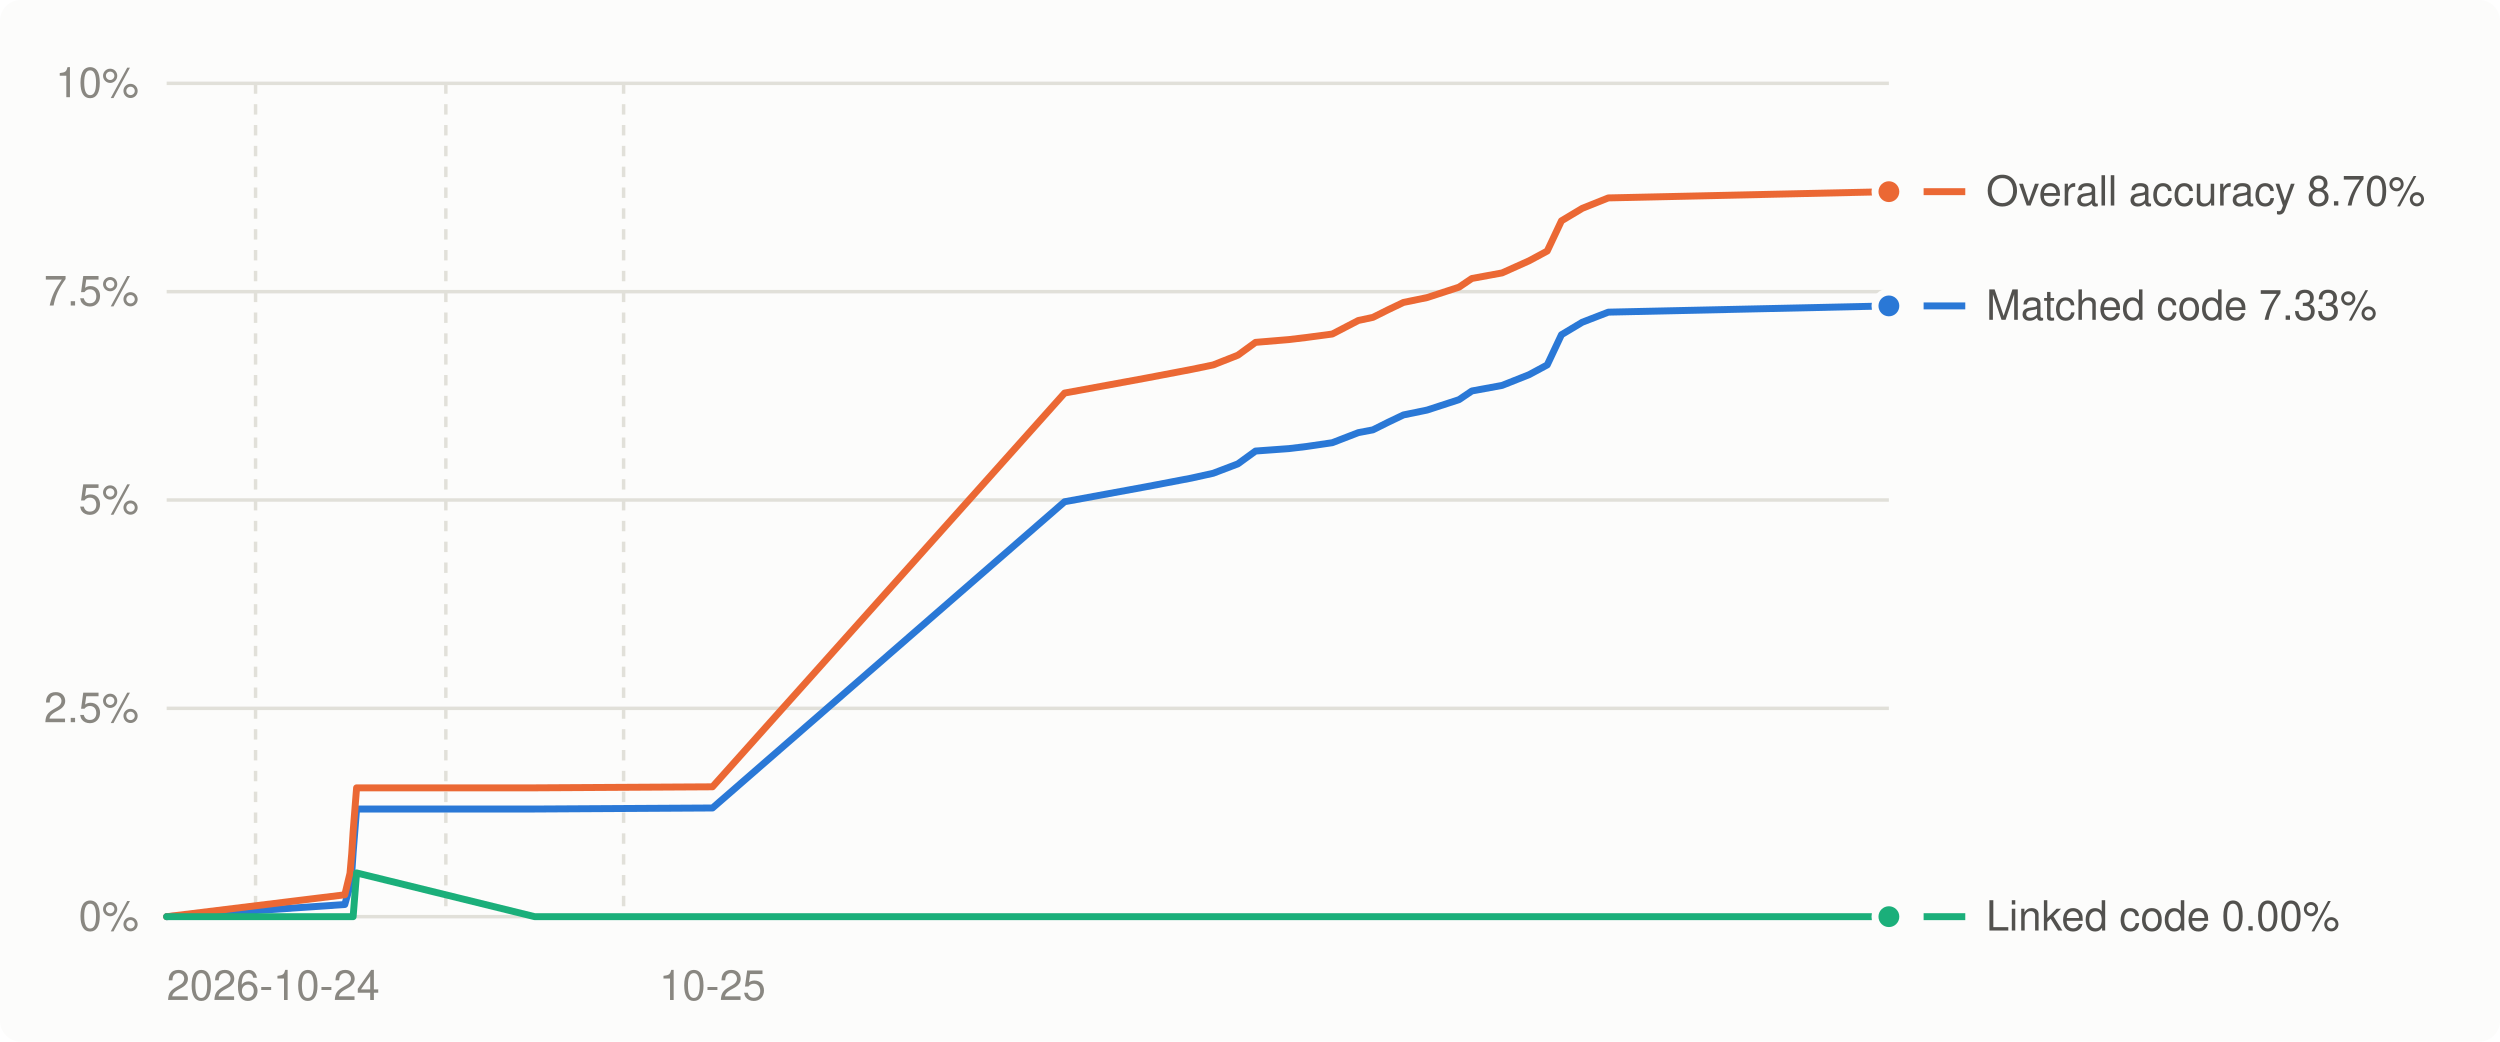
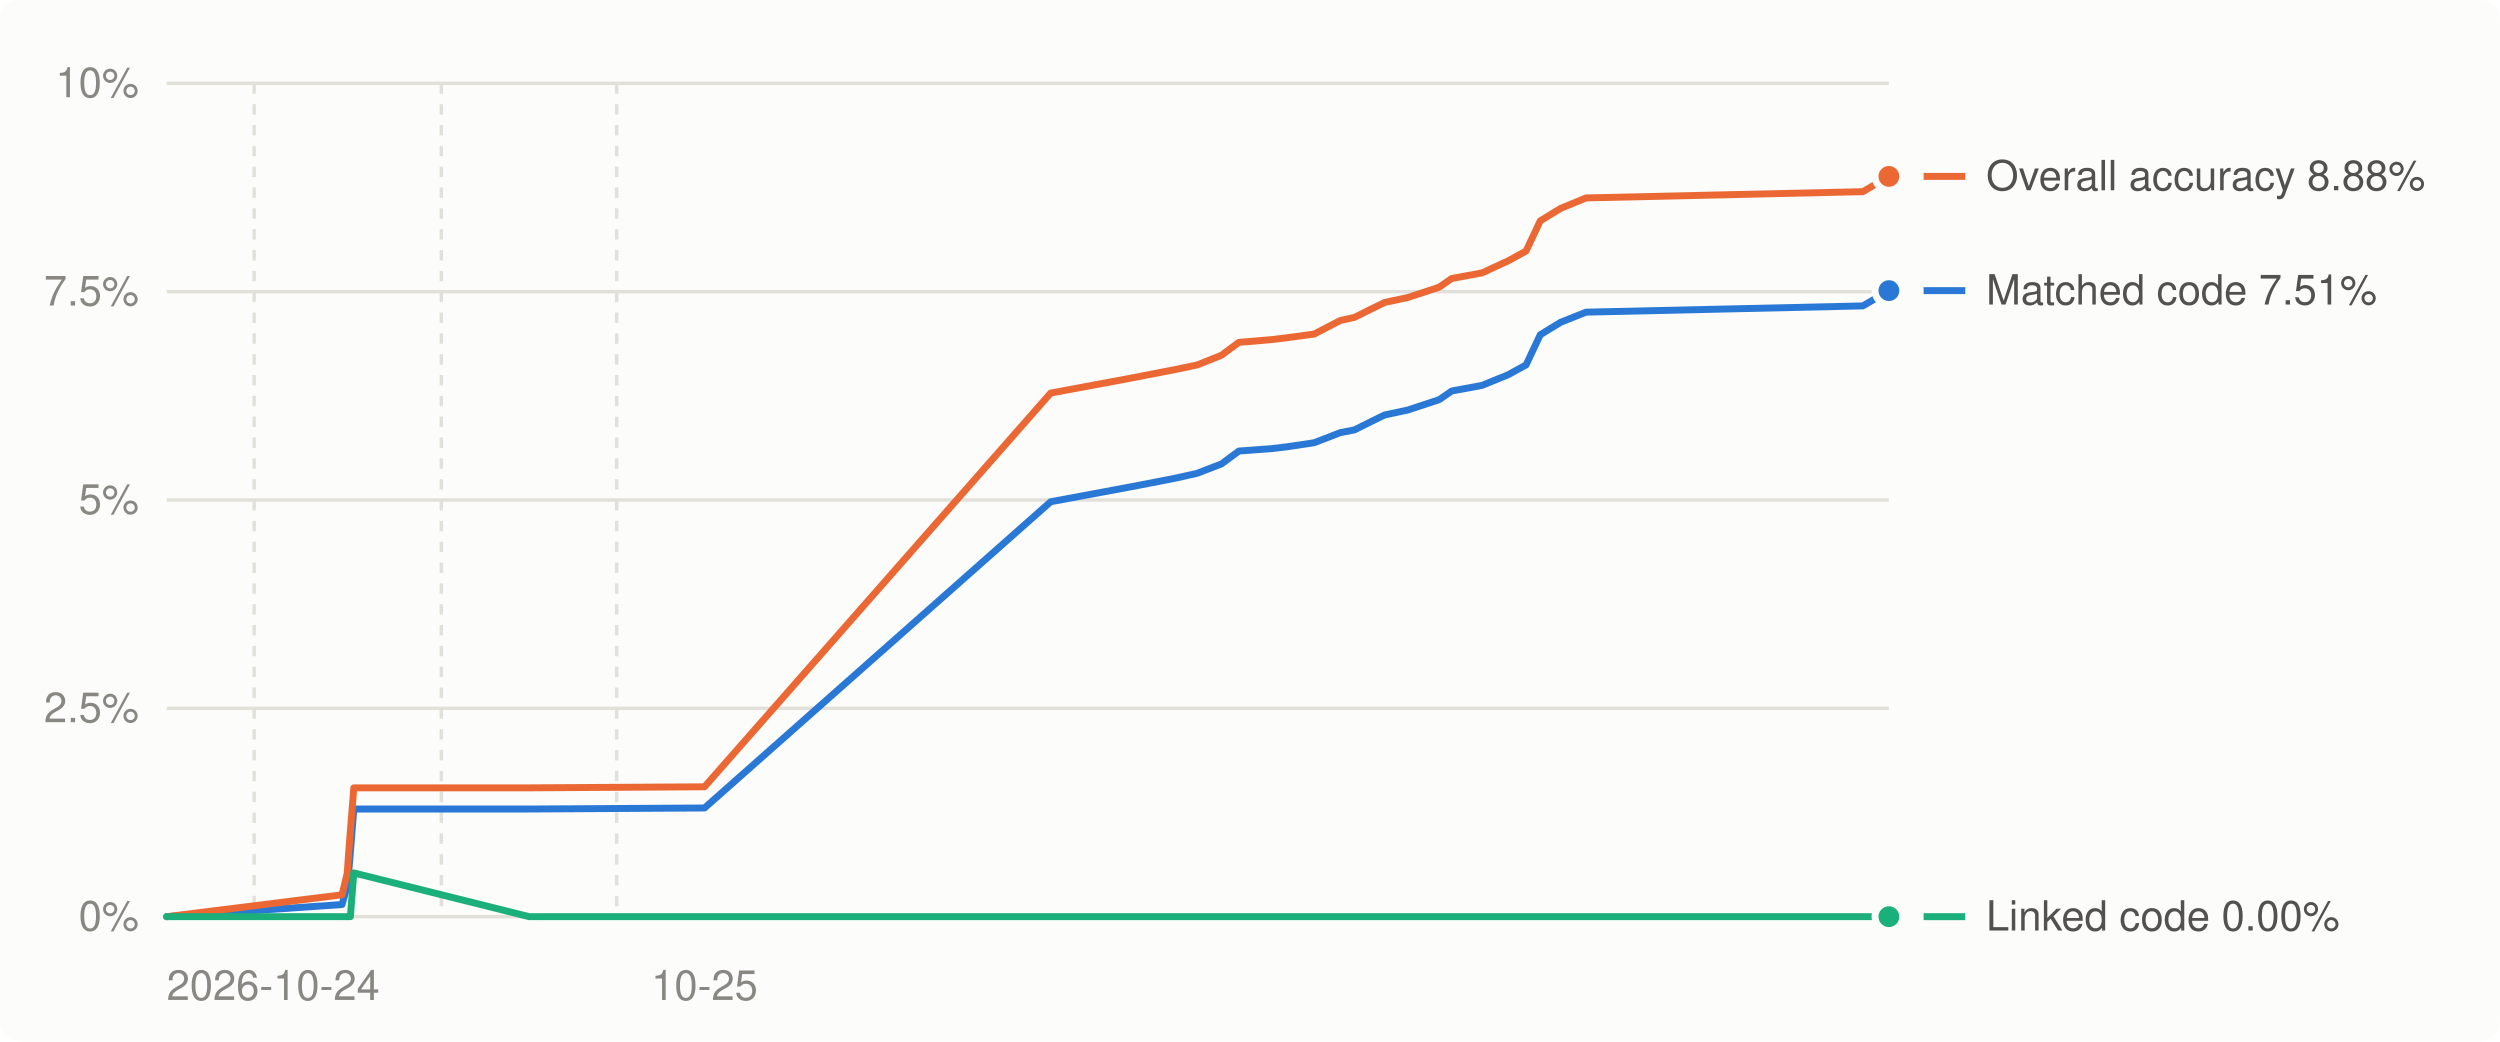
<svg xmlns="http://www.w3.org/2000/svg" viewBox="0 0 720 300" width="720" height="300" role="img" aria-label="Decompilation progress over time (USA)">
  <style>
.bg{fill:#fcfcfb}.grid{stroke:#e1e0d9}.muted{fill:#898781}.lbl{fill:#52514e}.ln0{stroke:#2a78d6}.dot0{fill:#2a78d6;stroke:#fcfcfb}.ln1{stroke:#eb6834}.dot1{fill:#eb6834;stroke:#fcfcfb}.ln2{stroke:#1baf7a}.dot2{fill:#1baf7a;stroke:#fcfcfb}
@media (prefers-color-scheme: dark){.bg{fill:#1a1a19}.grid{stroke:#2c2c2a}.muted{fill:#898781}.lbl{fill:#c3c2b7}.ln0{stroke:#3987e5}.dot0{fill:#3987e5;stroke:#1a1a19}.ln1{stroke:#d95926}.dot1{fill:#d95926;stroke:#1a1a19}.ln2{stroke:#199e70}.dot2{fill:#199e70;stroke:#1a1a19}}
text{font:12px -apple-system,BlinkMacSystemFont,'Segoe UI',Helvetica,Arial,sans-serif}
</style>
  <rect class="bg" width="720" height="300" rx="6" />
  <line x1="48" x2="544" y1="264.0" y2="264.0" class="grid" stroke-width="1" />
  <text x="40" y="268.0" class="muted" text-anchor="end">0%</text>
  <line x1="48" x2="544" y1="204.0" y2="204.0" class="grid" stroke-width="1" />
  <text x="40" y="208.0" class="muted" text-anchor="end">2.5%</text>
  <line x1="48" x2="544" y1="144.0" y2="144.0" class="grid" stroke-width="1" />
  <text x="40" y="148.0" class="muted" text-anchor="end">5%</text>
  <line x1="48" x2="544" y1="84.0" y2="84.0" class="grid" stroke-width="1" />
  <text x="40" y="88.0" class="muted" text-anchor="end">7.5%</text>
  <line x1="48" x2="544" y1="24.0" y2="24.0" class="grid" stroke-width="1" />
  <text x="40" y="28.0" class="muted" text-anchor="end">10%</text>
-   <line x1="73.6" x2="73.6" y1="24" y2="264" class="grid" stroke-width="1" stroke-dasharray="3 3" />
-   <line x1="128.4" x2="128.4" y1="24" y2="264" class="grid" stroke-width="1" stroke-dasharray="3 3" />
-   <line x1="179.6" x2="179.6" y1="24" y2="264" class="grid" stroke-width="1" stroke-dasharray="3 3" />
+   <line x1="73.2" x2="73.2" y1="24" y2="264" class="grid" stroke-width="1" stroke-dasharray="3 3" />
+   <line x1="127.1" x2="127.1" y1="24" y2="264" class="grid" stroke-width="1" stroke-dasharray="3 3" />
+   <line x1="177.6" x2="177.6" y1="24" y2="264" class="grid" stroke-width="1" stroke-dasharray="3 3" />
  <text class="muted" x="48.0" y="288" text-anchor="start">2026-10-24</text>
-   <text class="muted" x="205.2" y="288" text-anchor="middle">10-25</text>
-   <polyline points="48.0,264.0 99.3,260.5 100.8,255.2 101.3,251.5 101.7,245.6 102.2,239.3 102.7,233.0 154.0,233.0 205.2,232.7 306.6,144.5 330.0,140.2 343.1,137.7 349.4,136.3 356.5,133.6 361.6,129.9 371.2,129.2 376.2,128.6 383.7,127.5 391.2,124.6 395.4,123.8 399.8,121.6 404.2,119.5 411.0,118.1 420.2,115.1 423.9,112.6 432.6,111.0 440.4,107.9 445.6,105.1 449.7,96.4 455.7,92.8 463.2,89.9 544.0,88.1" fill="none" class="ln0" stroke-width="2" stroke-linejoin="round" stroke-linecap="round" />
-   <polyline points="48.0,264.0 99.3,257.7 100.8,251.5 101.3,245.8 101.7,239.5 102.2,233.2 102.7,226.9 154.0,226.9 205.2,226.6 306.6,113.2 330.0,108.9 343.1,106.4 349.4,105.1 356.5,102.3 361.6,98.6 371.2,97.8 376.2,97.2 383.7,96.2 391.2,92.3 395.4,91.4 399.8,89.2 404.2,87.1 411.0,85.7 420.2,82.7 423.9,80.2 432.6,78.6 440.4,75.1 445.6,72.3 449.7,63.6 455.7,60.0 463.2,57.0 544.0,55.2" fill="none" class="ln1" stroke-width="2" stroke-linejoin="round" stroke-linecap="round" />
-   <polyline points="48.0,264.0 99.3,264.0 100.8,264.0 101.3,264.0 101.7,264.0 102.2,257.7 102.7,251.4 154.0,264.0 205.2,264.0 306.6,264.0 330.0,264.0 343.1,264.0 349.4,264.0 356.5,264.0 361.6,264.0 371.2,264.0 376.2,264.0 383.7,264.0 391.2,264.0 395.4,264.0 399.8,264.0 404.2,264.0 411.0,264.0 420.2,264.0 423.9,264.0 432.6,264.0 440.4,264.0 445.6,264.0 449.7,264.0 455.7,264.0 463.2,264.0 544.0,264.0" fill="none" class="ln2" stroke-width="2" stroke-linejoin="round" stroke-linecap="round" />
-   <circle cx="544.0" cy="88.1" r="4" class="dot0" stroke-width="2" />
-   <circle cx="544.0" cy="55.2" r="4" class="dot1" stroke-width="2" />
+   <text class="muted" x="202.9" y="288" text-anchor="middle">10-25</text>
+   <polyline points="48.0,264.0 98.5,260.5 100.0,255.2 100.4,251.5 100.9,245.6 101.4,239.3 101.9,233.0 152.4,233.0 202.9,232.7 302.6,144.5 325.7,140.2 338.6,137.7 344.8,136.3 351.8,133.6 356.8,129.9 366.3,129.2 371.2,128.6 378.5,127.5 386.0,124.6 390.1,123.8 394.5,121.6 398.8,119.5 405.4,118.1 414.5,115.1 418.1,112.6 426.8,111.0 434.4,107.9 439.5,105.1 443.6,96.4 449.5,92.8 456.8,89.9 536.5,88.1 544.0,83.7" fill="none" class="ln0" stroke-width="2" stroke-linejoin="round" stroke-linecap="round" />
+   <polyline points="48.0,264.0 98.5,257.7 100.0,251.5 100.4,245.8 100.9,239.5 101.4,233.2 101.9,226.9 152.4,226.9 202.9,226.6 302.6,113.2 325.7,108.9 338.6,106.4 344.8,105.1 351.8,102.3 356.8,98.6 366.3,97.8 371.2,97.2 378.5,96.2 386.0,92.3 390.1,91.4 394.5,89.2 398.8,87.1 405.4,85.7 414.5,82.7 418.1,80.2 426.8,78.6 434.4,75.1 439.5,72.3 443.6,63.6 449.5,60.0 456.8,57.0 536.5,55.2 544.0,50.8" fill="none" class="ln1" stroke-width="2" stroke-linejoin="round" stroke-linecap="round" />
+   <polyline points="48.0,264.0 98.5,264.0 100.0,264.0 100.4,264.0 100.9,264.0 101.4,257.7 101.9,251.4 152.4,264.0 202.9,264.0 302.6,264.0 325.7,264.0 338.6,264.0 344.8,264.0 351.8,264.0 356.8,264.0 366.3,264.0 371.2,264.0 378.5,264.0 386.0,264.0 390.1,264.0 394.5,264.0 398.8,264.0 405.4,264.0 414.5,264.0 418.1,264.0 426.8,264.0 434.4,264.0 439.5,264.0 443.6,264.0 449.5,264.0 456.8,264.0 536.5,264.0 544.0,264.0" fill="none" class="ln2" stroke-width="2" stroke-linejoin="round" stroke-linecap="round" />
+   <circle cx="544.0" cy="83.7" r="4" class="dot0" stroke-width="2" />
+   <circle cx="544.0" cy="50.8" r="4" class="dot1" stroke-width="2" />
  <circle cx="544.0" cy="264.0" r="4" class="dot2" stroke-width="2" />
  <line x1="554" x2="566" y1="264.0" y2="264.0" class="ln2" stroke-width="2" />
  <text class="lbl" x="572" y="268.0">Linked code 0.00%</text>
-   <line x1="554" x2="566" y1="88.1" y2="88.1" class="ln0" stroke-width="2" />
-   <text class="lbl" x="572" y="92.1">Matched code 7.33%</text>
-   <line x1="554" x2="566" y1="55.2" y2="55.2" class="ln1" stroke-width="2" />
-   <text class="lbl" x="572" y="59.2">Overall accuracy 8.70%</text>
+   <line x1="554" x2="566" y1="83.7" y2="83.7" class="ln0" stroke-width="2" />
+   <text class="lbl" x="572" y="87.7">Matched code 7.51%</text>
+   <line x1="554" x2="566" y1="50.8" y2="50.8" class="ln1" stroke-width="2" />
+   <text class="lbl" x="572" y="54.8">Overall accuracy 8.88%</text>
</svg>
